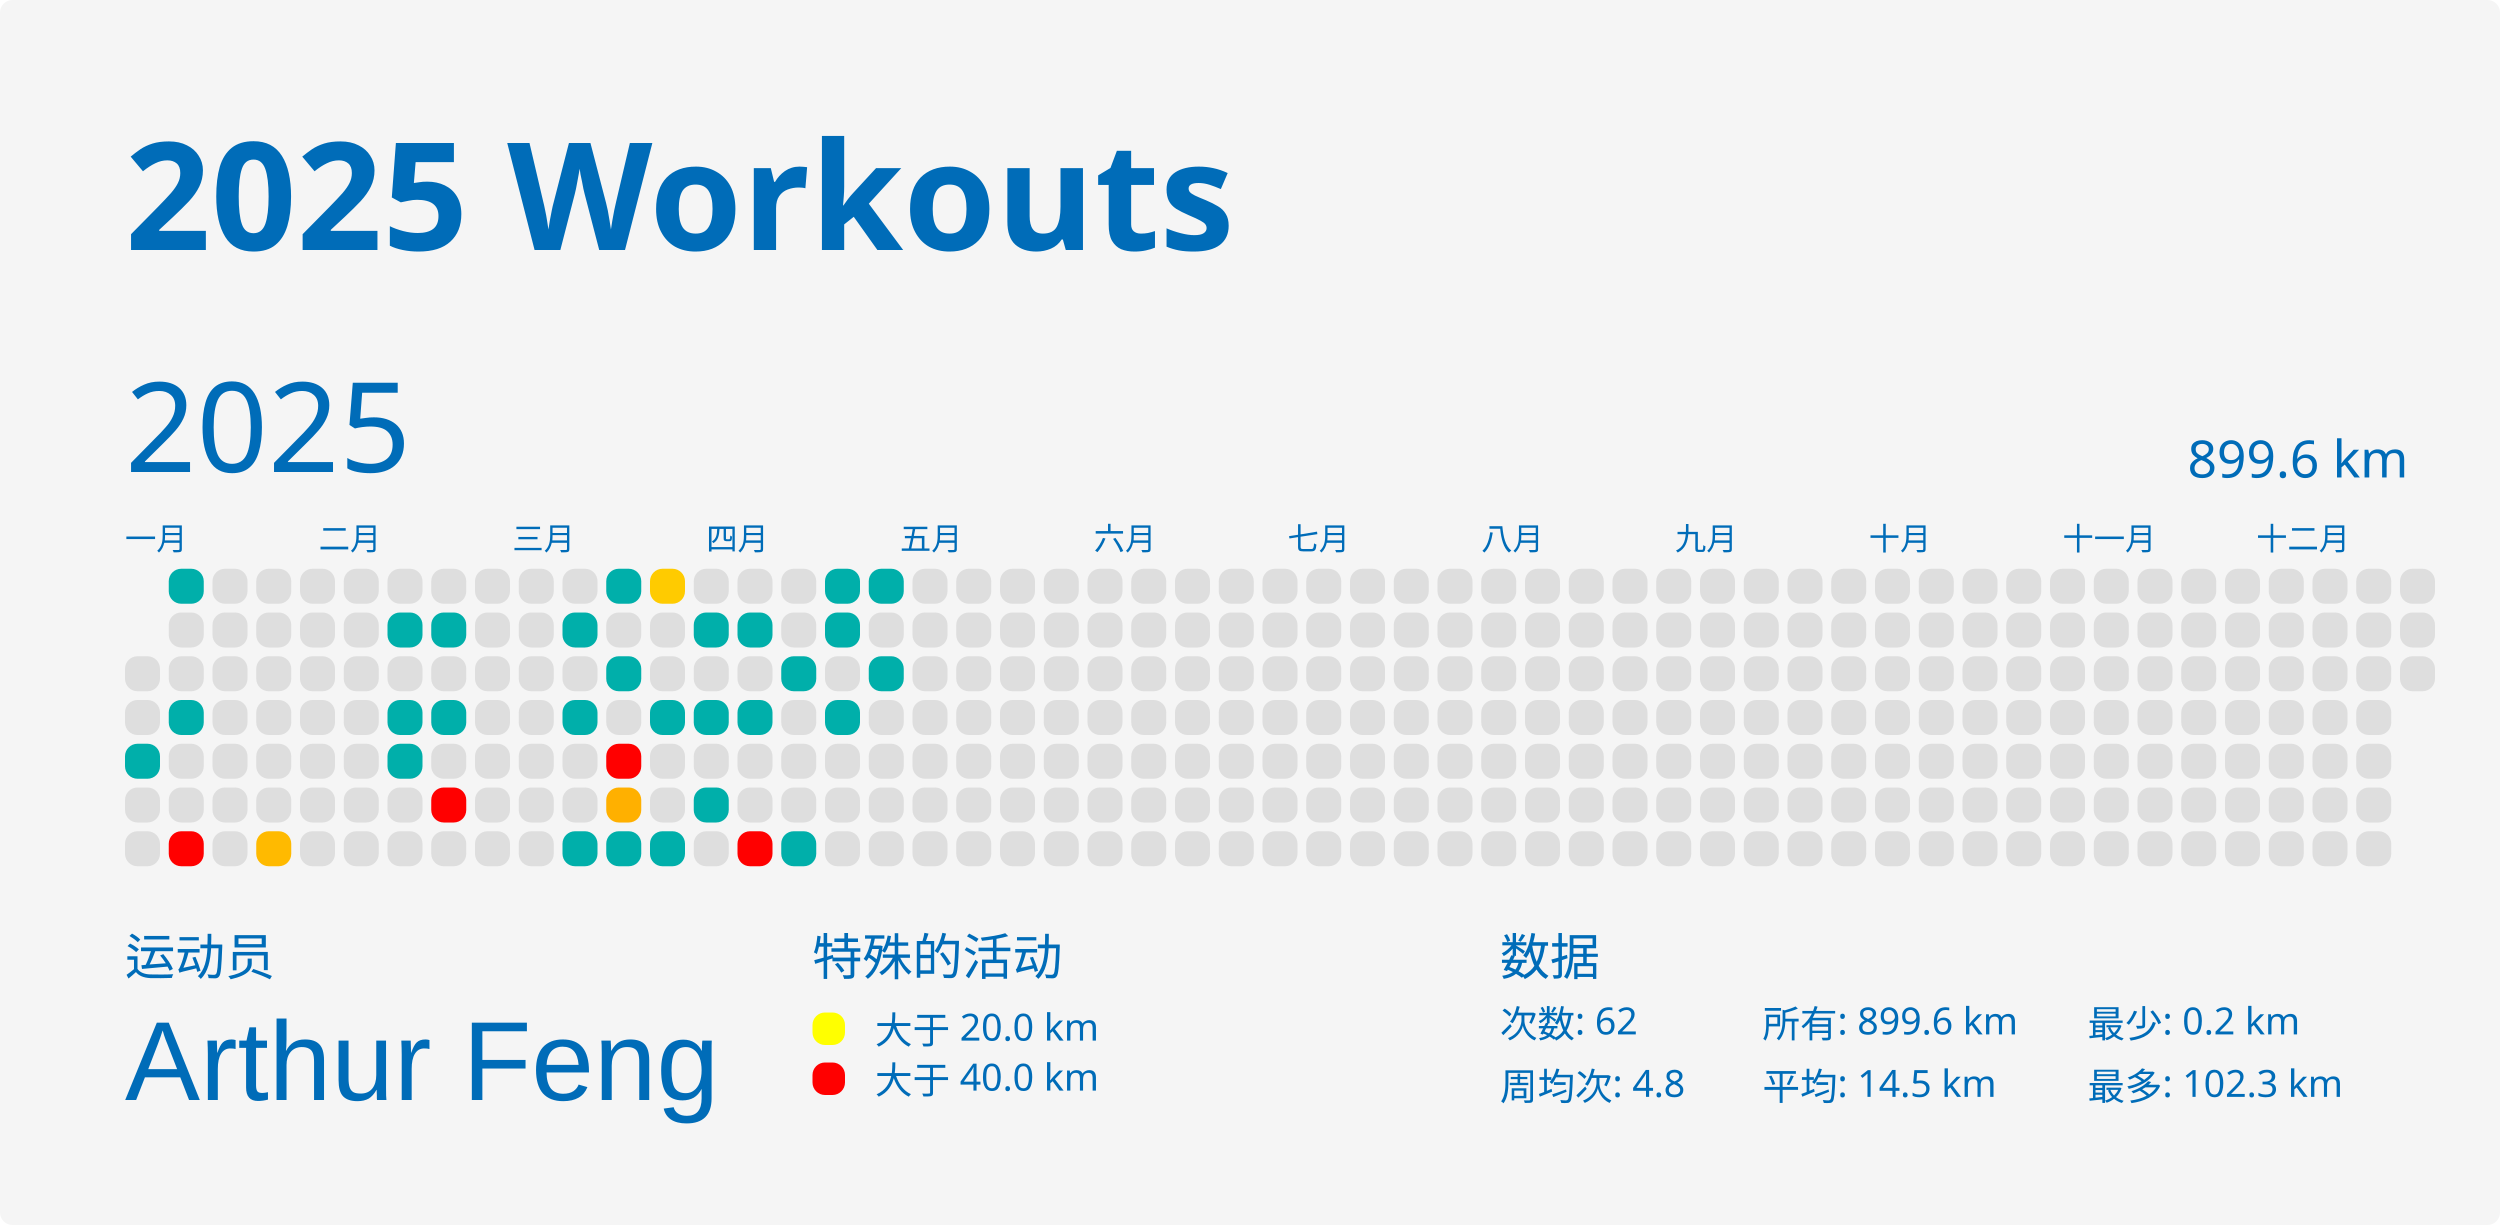
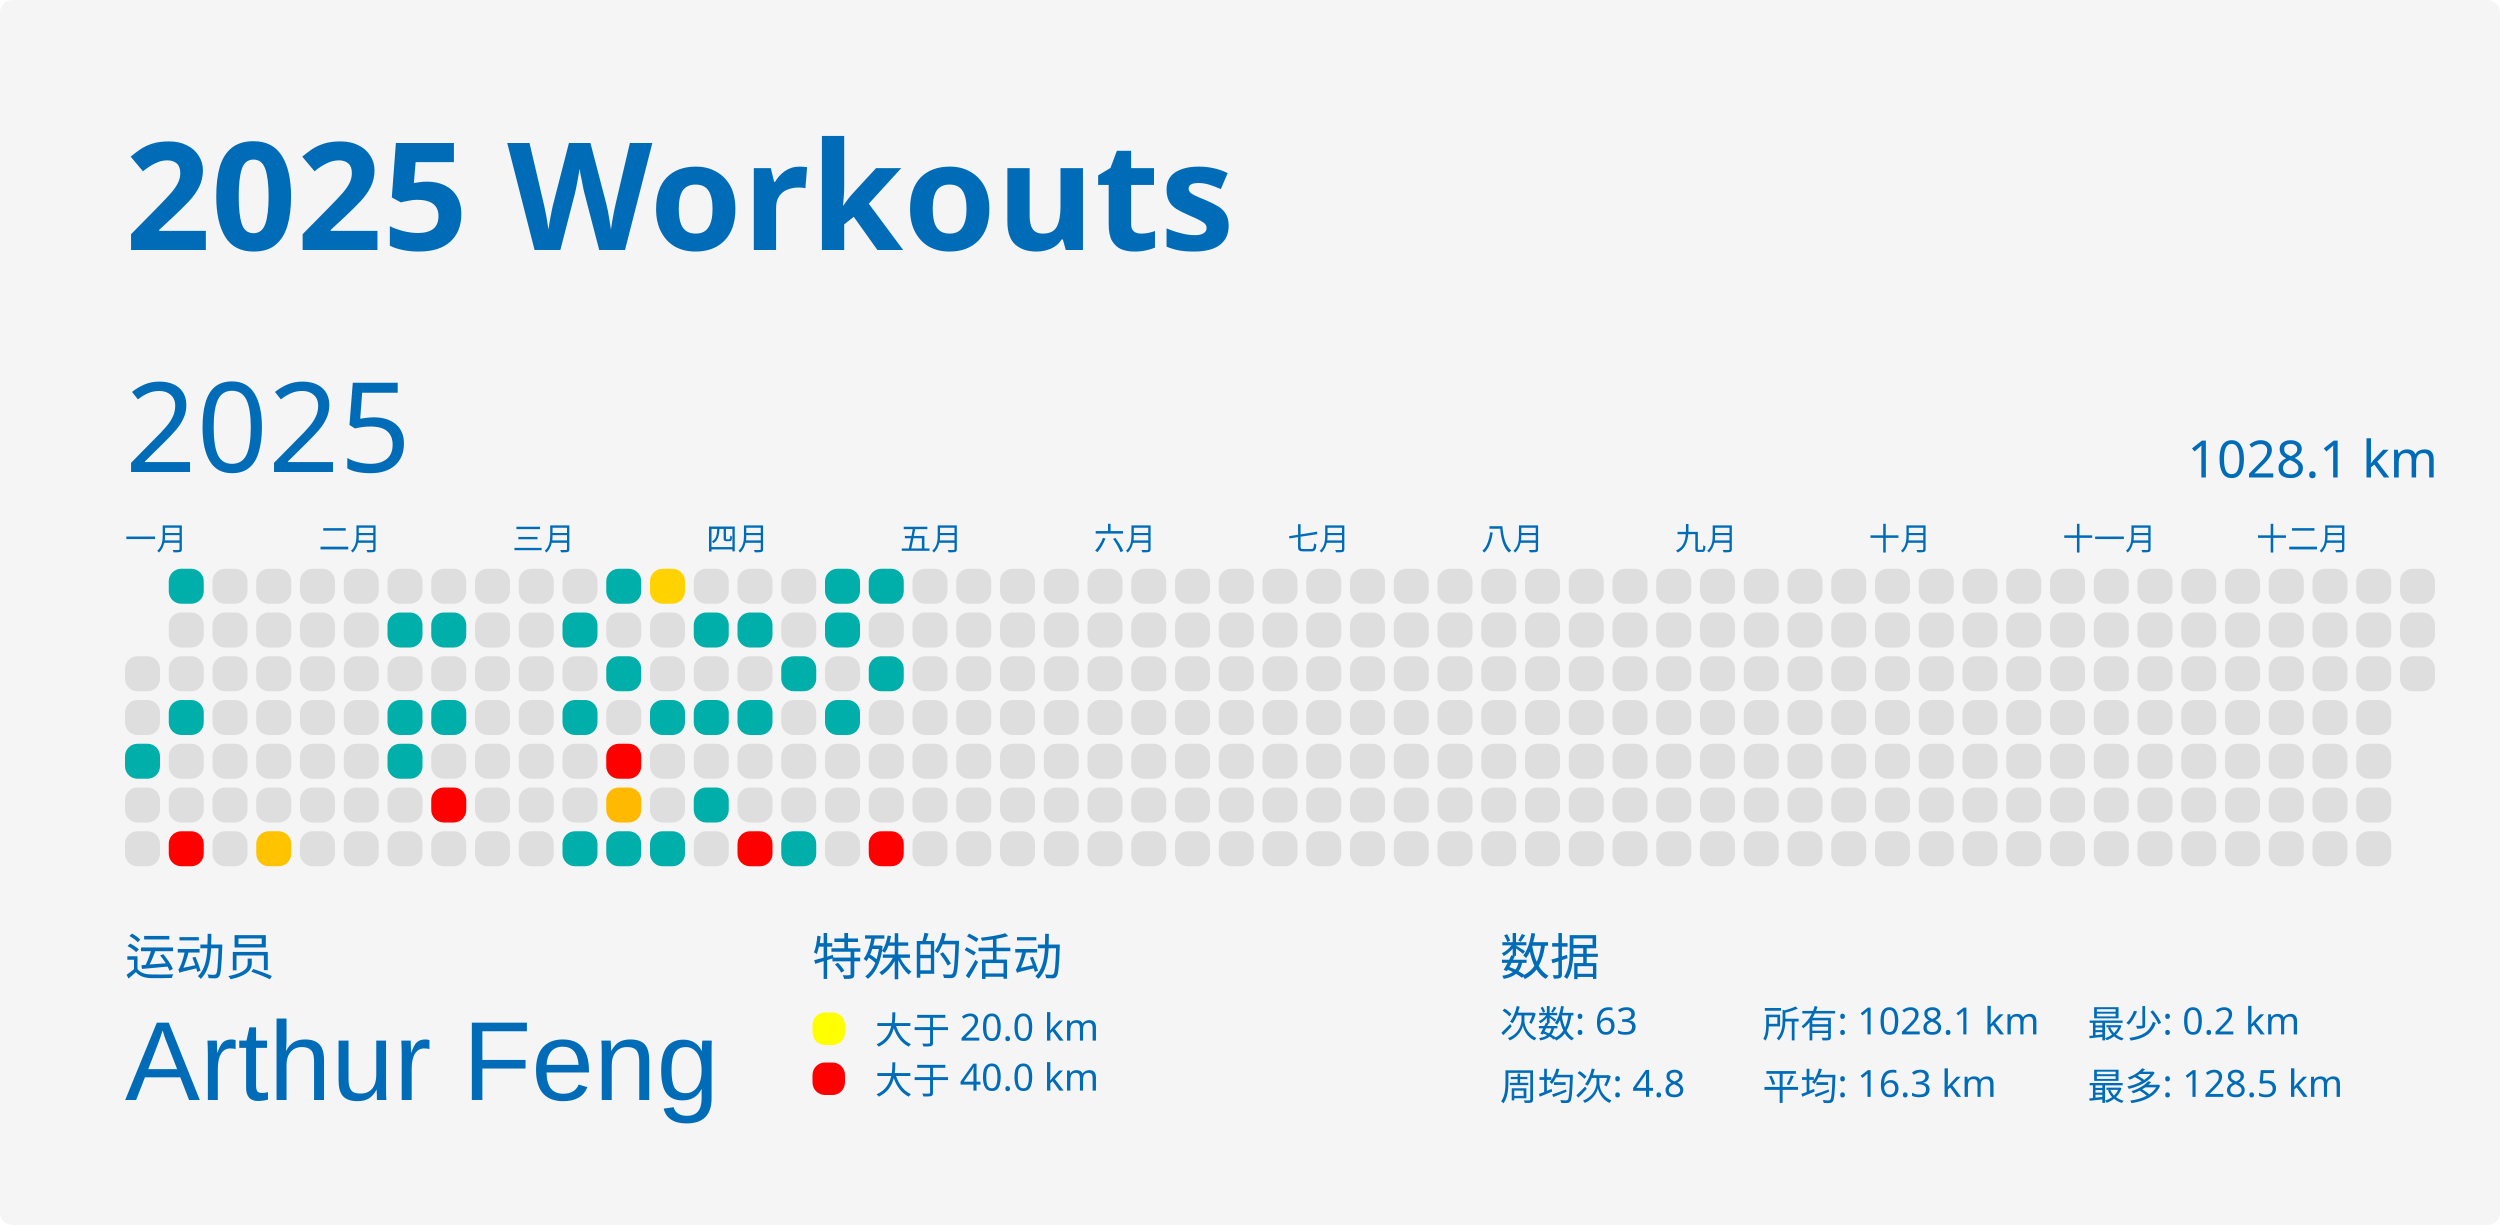
<svg xmlns="http://www.w3.org/2000/svg" baseProfile="full" height="98mm" version="1.1" viewBox="0,0,200,98" width="200mm">
  <defs />
  <rect fill="#f5f5f5" height="98" rx="1" ry="1" width="200" x="0" y="0" />
  <text fill="#006cb8" style="font-size:12px; font-family:MGI-Regular; font-weight:bold;" x="10" y="20">2025 Workouts</text>
  <text fill="#006cb8" style="font-size:4px; font-family:MGI-Regular" x="10" y="78">运动员</text>
  <text fill="#006cb8" style="font-size:9px; font-family:Arial" x="10" y="88">Arthur Feng</text>
  <text fill="#006cb8" style="font-size:4px; font-family:MGI-Regular" x="65" y="78">特殊的活动</text>
  <rect fill="yellow" height="2.6" rx="1" ry="1" width="2.6" x="65" y="81" />
  <text fill="#006cb8" style="font-size:3px; font-family:MGI-Regular" x="70" y="83.5">大于 20.0 km</text>
  <rect fill="red" height="2.6" rx="1" ry="1" width="2.6" x="65" y="85" />
  <text fill="#006cb8" style="font-size:3px; font-family:MGI-Regular" x="70" y="87.5">大于 40.0 km</text>
  <text fill="#006cb8" style="font-size:4px; font-family:MGI-Regular" x="120" y="78">数据</text>
-   <text fill="#006cb8" style="font-size:3px; font-family:MGI-Regular" x="120" y="83">次数: 62</text>
+   <text fill="#006cb8" style="font-size:3px; font-family:MGI-Regular" x="120" y="83">次数: 63</text>
  <text fill="#006cb8" style="font-size:3px; font-family:MGI-Regular" x="120" y="88">周均次: 4.8</text>
-   <text fill="#006cb8" style="font-size:3px; font-family:MGI-Regular" x="141" y="83">所有: 899.6 km</text>
-   <text fill="#006cb8" style="font-size:3px; font-family:MGI-Regular" x="141" y="88">平均: 14.5 km</text>
+   <text fill="#006cb8" style="font-size:3px; font-family:MGI-Regular" x="141" y="83">所有: 1028.1 km</text>
+   <text fill="#006cb8" style="font-size:3px; font-family:MGI-Regular" x="141" y="88">平均: 16.3 km</text>
  <text fill="#006cb8" style="font-size:3px; font-family:MGI-Regular" x="167" y="83">最少: 0.2 km</text>
-   <text fill="#006cb8" style="font-size:3px; font-family:MGI-Regular" x="167" y="88">最多: 102.3 km</text>
+   <text fill="#006cb8" style="font-size:3px; font-family:MGI-Regular" x="167" y="88">最多: 128.5 km</text>
  <text dominant-baseline="hanging" fill="#006cb8" style="font-size:10.0px; font-family:MGI-Regular;" x="10" y="30">2025</text>
-   <text dominant-baseline="hanging" fill="#006cb8" style="font-size:4.125px; font-family:MGI-Regular;" x="175" y="35">899.6 km</text>
+   <text dominant-baseline="hanging" fill="#006cb8" style="font-size:4.125px; font-family:MGI-Regular;" x="175" y="35">1028.1 km</text>
  <text fill="#006cb8" style="font-size:2.5px; font-family:MGI-Regular" x="10.0" y="44">一月</text>
  <text fill="#006cb8" style="font-size:2.5px; font-family:MGI-Regular" x="25.5" y="44">二月</text>
  <text fill="#006cb8" style="font-size:2.5px; font-family:MGI-Regular" x="41.0" y="44">三月</text>
  <text fill="#006cb8" style="font-size:2.5px; font-family:MGI-Regular" x="56.5" y="44">四月</text>
  <text fill="#006cb8" style="font-size:2.5px; font-family:MGI-Regular" x="72.0" y="44">五月</text>
  <text fill="#006cb8" style="font-size:2.5px; font-family:MGI-Regular" x="87.5" y="44">六月</text>
  <text fill="#006cb8" style="font-size:2.5px; font-family:MGI-Regular" x="103.0" y="44">七月</text>
  <text fill="#006cb8" style="font-size:2.5px; font-family:MGI-Regular" x="118.5" y="44">八月</text>
  <text fill="#006cb8" style="font-size:2.5px; font-family:MGI-Regular" x="134.0" y="44">九月</text>
  <text fill="#006cb8" style="font-size:2.5px; font-family:MGI-Regular" x="149.5" y="44">十月</text>
  <text fill="#006cb8" style="font-size:2.5px; font-family:MGI-Regular" x="165.0" y="44">十一月</text>
  <text fill="#006cb8" style="font-size:2.5px; font-family:MGI-Regular" x="180.5" y="44">十二月</text>
  <rect fill="#dedede" height="2.8" rx="1" ry="1" width="2.8" x="10.0" y="52.5" />
  <rect fill="#dedede" height="2.8" rx="1" ry="1" width="2.8" x="10.0" y="56.0" />
  <rect fill="#00afaa" height="2.8" rx="1" ry="1" width="2.8" x="10.0" y="59.5" />
  <rect fill="#dedede" height="2.8" rx="1" ry="1" width="2.8" x="10.0" y="63.0" />
  <rect fill="#dedede" height="2.8" rx="1" ry="1" width="2.8" x="10.0" y="66.5" />
  <rect fill="#00afaa" height="2.8" rx="1" ry="1" width="2.8" x="13.5" y="45.5" />
  <rect fill="#dedede" height="2.8" rx="1" ry="1" width="2.8" x="13.5" y="49.0" />
  <rect fill="#dedede" height="2.8" rx="1" ry="1" width="2.8" x="13.5" y="52.5" />
  <rect fill="#00afaa" height="2.8" rx="1" ry="1" width="2.8" x="13.5" y="56.0" />
  <rect fill="#dedede" height="2.8" rx="1" ry="1" width="2.8" x="13.5" y="59.5" />
  <rect fill="#dedede" height="2.8" rx="1" ry="1" width="2.8" x="13.5" y="63.0" />
  <rect fill="red" height="2.8" rx="1" ry="1" width="2.8" x="13.5" y="66.5" />
  <rect fill="#dedede" height="2.8" rx="1" ry="1" width="2.8" x="17.0" y="45.5" />
  <rect fill="#dedede" height="2.8" rx="1" ry="1" width="2.8" x="17.0" y="49.0" />
  <rect fill="#dedede" height="2.8" rx="1" ry="1" width="2.8" x="17.0" y="52.5" />
  <rect fill="#dedede" height="2.8" rx="1" ry="1" width="2.8" x="17.0" y="56.0" />
  <rect fill="#dedede" height="2.8" rx="1" ry="1" width="2.8" x="17.0" y="59.5" />
  <rect fill="#dedede" height="2.8" rx="1" ry="1" width="2.8" x="17.0" y="63.0" />
  <rect fill="#dedede" height="2.8" rx="1" ry="1" width="2.8" x="17.0" y="66.5" />
  <rect fill="#dedede" height="2.8" rx="1" ry="1" width="2.8" x="20.5" y="45.5" />
  <rect fill="#dedede" height="2.8" rx="1" ry="1" width="2.8" x="20.5" y="49.0" />
  <rect fill="#dedede" height="2.8" rx="1" ry="1" width="2.8" x="20.5" y="52.5" />
  <rect fill="#dedede" height="2.8" rx="1" ry="1" width="2.8" x="20.5" y="56.0" />
  <rect fill="#dedede" height="2.8" rx="1" ry="1" width="2.8" x="20.5" y="59.5" />
  <rect fill="#dedede" height="2.8" rx="1" ry="1" width="2.8" x="20.5" y="63.0" />
-   <rect fill="#ffba00" height="2.8" rx="1" ry="1" width="2.8" x="20.5" y="66.5" />
+   <rect fill="#ffc300" height="2.8" rx="1" ry="1" width="2.8" x="20.5" y="66.5" />
  <rect fill="#dedede" height="2.8" rx="1" ry="1" width="2.8" x="24.0" y="45.5" />
  <rect fill="#dedede" height="2.8" rx="1" ry="1" width="2.8" x="24.0" y="49.0" />
  <rect fill="#dedede" height="2.8" rx="1" ry="1" width="2.8" x="24.0" y="52.5" />
  <rect fill="#dedede" height="2.8" rx="1" ry="1" width="2.8" x="24.0" y="56.0" />
  <rect fill="#dedede" height="2.8" rx="1" ry="1" width="2.8" x="24.0" y="59.5" />
  <rect fill="#dedede" height="2.8" rx="1" ry="1" width="2.8" x="24.0" y="63.0" />
  <rect fill="#dedede" height="2.8" rx="1" ry="1" width="2.8" x="24.0" y="66.5" />
  <rect fill="#dedede" height="2.8" rx="1" ry="1" width="2.8" x="27.5" y="45.5" />
  <rect fill="#dedede" height="2.8" rx="1" ry="1" width="2.8" x="27.5" y="49.0" />
  <rect fill="#dedede" height="2.8" rx="1" ry="1" width="2.8" x="27.5" y="52.5" />
  <rect fill="#dedede" height="2.8" rx="1" ry="1" width="2.8" x="27.5" y="56.0" />
  <rect fill="#dedede" height="2.8" rx="1" ry="1" width="2.8" x="27.5" y="59.5" />
  <rect fill="#dedede" height="2.8" rx="1" ry="1" width="2.8" x="27.5" y="63.0" />
  <rect fill="#dedede" height="2.8" rx="1" ry="1" width="2.8" x="27.5" y="66.5" />
  <rect fill="#dedede" height="2.8" rx="1" ry="1" width="2.8" x="31.0" y="45.5" />
  <rect fill="#00afaa" height="2.8" rx="1" ry="1" width="2.8" x="31.0" y="49.0" />
  <rect fill="#dedede" height="2.8" rx="1" ry="1" width="2.8" x="31.0" y="52.5" />
  <rect fill="#00afaa" height="2.8" rx="1" ry="1" width="2.8" x="31.0" y="56.0" />
  <rect fill="#00afaa" height="2.8" rx="1" ry="1" width="2.8" x="31.0" y="59.5" />
  <rect fill="#dedede" height="2.8" rx="1" ry="1" width="2.8" x="31.0" y="63.0" />
  <rect fill="#dedede" height="2.8" rx="1" ry="1" width="2.8" x="31.0" y="66.5" />
  <rect fill="#dedede" height="2.8" rx="1" ry="1" width="2.8" x="34.5" y="45.5" />
  <rect fill="#00afaa" height="2.8" rx="1" ry="1" width="2.8" x="34.5" y="49.0" />
  <rect fill="#dedede" height="2.8" rx="1" ry="1" width="2.8" x="34.5" y="52.5" />
  <rect fill="#00afaa" height="2.8" rx="1" ry="1" width="2.8" x="34.5" y="56.0" />
  <rect fill="#dedede" height="2.8" rx="1" ry="1" width="2.8" x="34.5" y="59.5" />
  <rect fill="red" height="2.8" rx="1" ry="1" width="2.8" x="34.5" y="63.0" />
  <rect fill="#dedede" height="2.8" rx="1" ry="1" width="2.8" x="34.5" y="66.5" />
  <rect fill="#dedede" height="2.8" rx="1" ry="1" width="2.8" x="38.0" y="45.5" />
  <rect fill="#dedede" height="2.8" rx="1" ry="1" width="2.8" x="38.0" y="49.0" />
  <rect fill="#dedede" height="2.8" rx="1" ry="1" width="2.8" x="38.0" y="52.5" />
  <rect fill="#dedede" height="2.8" rx="1" ry="1" width="2.8" x="38.0" y="56.0" />
  <rect fill="#dedede" height="2.8" rx="1" ry="1" width="2.8" x="38.0" y="59.5" />
  <rect fill="#dedede" height="2.8" rx="1" ry="1" width="2.8" x="38.0" y="63.0" />
  <rect fill="#dedede" height="2.8" rx="1" ry="1" width="2.8" x="38.0" y="66.5" />
  <rect fill="#dedede" height="2.8" rx="1" ry="1" width="2.8" x="41.5" y="45.5" />
  <rect fill="#dedede" height="2.8" rx="1" ry="1" width="2.8" x="41.5" y="49.0" />
  <rect fill="#dedede" height="2.8" rx="1" ry="1" width="2.8" x="41.5" y="52.5" />
  <rect fill="#dedede" height="2.8" rx="1" ry="1" width="2.8" x="41.5" y="56.0" />
  <rect fill="#dedede" height="2.8" rx="1" ry="1" width="2.8" x="41.5" y="59.5" />
  <rect fill="#dedede" height="2.8" rx="1" ry="1" width="2.8" x="41.5" y="63.0" />
  <rect fill="#dedede" height="2.8" rx="1" ry="1" width="2.8" x="41.5" y="66.5" />
  <rect fill="#dedede" height="2.8" rx="1" ry="1" width="2.8" x="45.0" y="45.5" />
  <rect fill="#00afaa" height="2.8" rx="1" ry="1" width="2.8" x="45.0" y="49.0" />
  <rect fill="#dedede" height="2.8" rx="1" ry="1" width="2.8" x="45.0" y="52.5" />
  <rect fill="#00afaa" height="2.8" rx="1" ry="1" width="2.8" x="45.0" y="56.0" />
  <rect fill="#dedede" height="2.8" rx="1" ry="1" width="2.8" x="45.0" y="59.5" />
  <rect fill="#dedede" height="2.8" rx="1" ry="1" width="2.8" x="45.0" y="63.0" />
  <rect fill="#00afaa" height="2.8" rx="1" ry="1" width="2.8" x="45.0" y="66.5" />
  <rect fill="#00afaa" height="2.8" rx="1" ry="1" width="2.8" x="48.5" y="45.5" />
  <rect fill="#dedede" height="2.8" rx="1" ry="1" width="2.8" x="48.5" y="49.0" />
  <rect fill="#00afaa" height="2.8" rx="1" ry="1" width="2.8" x="48.5" y="52.5" />
  <rect fill="#dedede" height="2.8" rx="1" ry="1" width="2.8" x="48.5" y="56.0" />
  <rect fill="red" height="2.8" rx="1" ry="1" width="2.8" x="48.5" y="59.5" />
-   <rect fill="#ffb000" height="2.8" rx="1" ry="1" width="2.8" x="48.5" y="63.0" />
+   <rect fill="#ffba00" height="2.8" rx="1" ry="1" width="2.8" x="48.5" y="63.0" />
  <rect fill="#00afaa" height="2.8" rx="1" ry="1" width="2.8" x="48.5" y="66.5" />
-   <rect fill="#ffcb00" height="2.8" rx="1" ry="1" width="2.8" x="52.0" y="45.5" />
+   <rect fill="#ffd200" height="2.8" rx="1" ry="1" width="2.8" x="52.0" y="45.5" />
  <rect fill="#dedede" height="2.8" rx="1" ry="1" width="2.8" x="52.0" y="49.0" />
  <rect fill="#dedede" height="2.8" rx="1" ry="1" width="2.8" x="52.0" y="52.5" />
  <rect fill="#00afaa" height="2.8" rx="1" ry="1" width="2.8" x="52.0" y="56.0" />
  <rect fill="#dedede" height="2.8" rx="1" ry="1" width="2.8" x="52.0" y="59.5" />
  <rect fill="#dedede" height="2.8" rx="1" ry="1" width="2.8" x="52.0" y="63.0" />
  <rect fill="#00afaa" height="2.8" rx="1" ry="1" width="2.8" x="52.0" y="66.5" />
  <rect fill="#dedede" height="2.8" rx="1" ry="1" width="2.8" x="55.5" y="45.5" />
  <rect fill="#00afaa" height="2.8" rx="1" ry="1" width="2.8" x="55.5" y="49.0" />
  <rect fill="#dedede" height="2.8" rx="1" ry="1" width="2.8" x="55.5" y="52.5" />
  <rect fill="#00afaa" height="2.8" rx="1" ry="1" width="2.8" x="55.5" y="56.0" />
  <rect fill="#dedede" height="2.8" rx="1" ry="1" width="2.8" x="55.5" y="59.5" />
  <rect fill="#00afaa" height="2.8" rx="1" ry="1" width="2.8" x="55.5" y="63.0" />
  <rect fill="#dedede" height="2.8" rx="1" ry="1" width="2.8" x="55.5" y="66.5" />
  <rect fill="#dedede" height="2.8" rx="1" ry="1" width="2.8" x="59.0" y="45.5" />
  <rect fill="#00afaa" height="2.8" rx="1" ry="1" width="2.8" x="59.0" y="49.0" />
  <rect fill="#dedede" height="2.8" rx="1" ry="1" width="2.8" x="59.0" y="52.5" />
  <rect fill="#00afaa" height="2.8" rx="1" ry="1" width="2.8" x="59.0" y="56.0" />
  <rect fill="#dedede" height="2.8" rx="1" ry="1" width="2.8" x="59.0" y="59.5" />
  <rect fill="#dedede" height="2.8" rx="1" ry="1" width="2.8" x="59.0" y="63.0" />
  <rect fill="red" height="2.8" rx="1" ry="1" width="2.8" x="59.0" y="66.5" />
  <rect fill="#dedede" height="2.8" rx="1" ry="1" width="2.8" x="62.5" y="45.5" />
  <rect fill="#dedede" height="2.8" rx="1" ry="1" width="2.8" x="62.5" y="49.0" />
  <rect fill="#00afaa" height="2.8" rx="1" ry="1" width="2.8" x="62.5" y="52.5" />
  <rect fill="#dedede" height="2.8" rx="1" ry="1" width="2.8" x="62.5" y="56.0" />
  <rect fill="#dedede" height="2.8" rx="1" ry="1" width="2.8" x="62.5" y="59.5" />
  <rect fill="#dedede" height="2.8" rx="1" ry="1" width="2.8" x="62.5" y="63.0" />
  <rect fill="#00afaa" height="2.8" rx="1" ry="1" width="2.8" x="62.5" y="66.5" />
  <rect fill="#00afaa" height="2.8" rx="1" ry="1" width="2.8" x="66.0" y="45.5" />
  <rect fill="#00afaa" height="2.8" rx="1" ry="1" width="2.8" x="66.0" y="49.0" />
  <rect fill="#dedede" height="2.8" rx="1" ry="1" width="2.8" x="66.0" y="52.5" />
  <rect fill="#00afaa" height="2.8" rx="1" ry="1" width="2.8" x="66.0" y="56.0" />
  <rect fill="#dedede" height="2.8" rx="1" ry="1" width="2.8" x="66.0" y="59.5" />
  <rect fill="#dedede" height="2.8" rx="1" ry="1" width="2.8" x="66.0" y="63.0" />
  <rect fill="#dedede" height="2.8" rx="1" ry="1" width="2.8" x="66.0" y="66.5" />
  <rect fill="#00afaa" height="2.8" rx="1" ry="1" width="2.8" x="69.5" y="45.5" />
  <rect fill="#dedede" height="2.8" rx="1" ry="1" width="2.8" x="69.5" y="49.0" />
  <rect fill="#00afaa" height="2.8" rx="1" ry="1" width="2.8" x="69.5" y="52.5" />
  <rect fill="#dedede" height="2.8" rx="1" ry="1" width="2.8" x="69.5" y="56.0" />
  <rect fill="#dedede" height="2.8" rx="1" ry="1" width="2.8" x="69.5" y="59.5" />
  <rect fill="#dedede" height="2.8" rx="1" ry="1" width="2.8" x="69.5" y="63.0" />
-   <rect fill="#dedede" height="2.8" rx="1" ry="1" width="2.8" x="69.5" y="66.5" />
+   <rect fill="red" height="2.8" rx="1" ry="1" width="2.8" x="69.5" y="66.5" />
  <rect fill="#dedede" height="2.8" rx="1" ry="1" width="2.8" x="73.0" y="45.5" />
  <rect fill="#dedede" height="2.8" rx="1" ry="1" width="2.8" x="73.0" y="49.0" />
  <rect fill="#dedede" height="2.8" rx="1" ry="1" width="2.8" x="73.0" y="52.5" />
  <rect fill="#dedede" height="2.8" rx="1" ry="1" width="2.8" x="73.0" y="56.0" />
  <rect fill="#dedede" height="2.8" rx="1" ry="1" width="2.8" x="73.0" y="59.5" />
  <rect fill="#dedede" height="2.8" rx="1" ry="1" width="2.8" x="73.0" y="63.0" />
  <rect fill="#dedede" height="2.8" rx="1" ry="1" width="2.8" x="73.0" y="66.5" />
  <rect fill="#dedede" height="2.8" rx="1" ry="1" width="2.8" x="76.5" y="45.5" />
  <rect fill="#dedede" height="2.8" rx="1" ry="1" width="2.8" x="76.5" y="49.0" />
  <rect fill="#dedede" height="2.8" rx="1" ry="1" width="2.8" x="76.5" y="52.5" />
  <rect fill="#dedede" height="2.8" rx="1" ry="1" width="2.8" x="76.5" y="56.0" />
  <rect fill="#dedede" height="2.8" rx="1" ry="1" width="2.8" x="76.5" y="59.5" />
  <rect fill="#dedede" height="2.8" rx="1" ry="1" width="2.8" x="76.5" y="63.0" />
  <rect fill="#dedede" height="2.8" rx="1" ry="1" width="2.8" x="76.5" y="66.5" />
  <rect fill="#dedede" height="2.8" rx="1" ry="1" width="2.8" x="80.0" y="45.5" />
  <rect fill="#dedede" height="2.8" rx="1" ry="1" width="2.8" x="80.0" y="49.0" />
  <rect fill="#dedede" height="2.8" rx="1" ry="1" width="2.8" x="80.0" y="52.5" />
  <rect fill="#dedede" height="2.8" rx="1" ry="1" width="2.8" x="80.0" y="56.0" />
  <rect fill="#dedede" height="2.8" rx="1" ry="1" width="2.8" x="80.0" y="59.5" />
  <rect fill="#dedede" height="2.8" rx="1" ry="1" width="2.8" x="80.0" y="63.0" />
  <rect fill="#dedede" height="2.8" rx="1" ry="1" width="2.8" x="80.0" y="66.5" />
  <rect fill="#dedede" height="2.8" rx="1" ry="1" width="2.8" x="83.5" y="45.5" />
  <rect fill="#dedede" height="2.8" rx="1" ry="1" width="2.8" x="83.5" y="49.0" />
  <rect fill="#dedede" height="2.8" rx="1" ry="1" width="2.8" x="83.5" y="52.5" />
  <rect fill="#dedede" height="2.8" rx="1" ry="1" width="2.8" x="83.5" y="56.0" />
  <rect fill="#dedede" height="2.8" rx="1" ry="1" width="2.8" x="83.5" y="59.5" />
  <rect fill="#dedede" height="2.8" rx="1" ry="1" width="2.8" x="83.5" y="63.0" />
  <rect fill="#dedede" height="2.8" rx="1" ry="1" width="2.8" x="83.5" y="66.5" />
  <rect fill="#dedede" height="2.8" rx="1" ry="1" width="2.8" x="87.0" y="45.5" />
  <rect fill="#dedede" height="2.8" rx="1" ry="1" width="2.8" x="87.0" y="49.0" />
  <rect fill="#dedede" height="2.8" rx="1" ry="1" width="2.8" x="87.0" y="52.5" />
  <rect fill="#dedede" height="2.8" rx="1" ry="1" width="2.8" x="87.0" y="56.0" />
  <rect fill="#dedede" height="2.8" rx="1" ry="1" width="2.8" x="87.0" y="59.5" />
  <rect fill="#dedede" height="2.8" rx="1" ry="1" width="2.8" x="87.0" y="63.0" />
  <rect fill="#dedede" height="2.8" rx="1" ry="1" width="2.8" x="87.0" y="66.5" />
  <rect fill="#dedede" height="2.8" rx="1" ry="1" width="2.8" x="90.5" y="45.5" />
  <rect fill="#dedede" height="2.8" rx="1" ry="1" width="2.8" x="90.5" y="49.0" />
  <rect fill="#dedede" height="2.8" rx="1" ry="1" width="2.8" x="90.5" y="52.5" />
  <rect fill="#dedede" height="2.8" rx="1" ry="1" width="2.8" x="90.5" y="56.0" />
  <rect fill="#dedede" height="2.8" rx="1" ry="1" width="2.8" x="90.5" y="59.5" />
  <rect fill="#dedede" height="2.8" rx="1" ry="1" width="2.8" x="90.5" y="63.0" />
  <rect fill="#dedede" height="2.8" rx="1" ry="1" width="2.8" x="90.5" y="66.5" />
  <rect fill="#dedede" height="2.8" rx="1" ry="1" width="2.8" x="94.0" y="45.5" />
  <rect fill="#dedede" height="2.8" rx="1" ry="1" width="2.8" x="94.0" y="49.0" />
  <rect fill="#dedede" height="2.8" rx="1" ry="1" width="2.8" x="94.0" y="52.5" />
  <rect fill="#dedede" height="2.8" rx="1" ry="1" width="2.8" x="94.0" y="56.0" />
  <rect fill="#dedede" height="2.8" rx="1" ry="1" width="2.8" x="94.0" y="59.5" />
  <rect fill="#dedede" height="2.8" rx="1" ry="1" width="2.8" x="94.0" y="63.0" />
  <rect fill="#dedede" height="2.8" rx="1" ry="1" width="2.8" x="94.0" y="66.5" />
  <rect fill="#dedede" height="2.8" rx="1" ry="1" width="2.8" x="97.5" y="45.5" />
  <rect fill="#dedede" height="2.8" rx="1" ry="1" width="2.8" x="97.5" y="49.0" />
  <rect fill="#dedede" height="2.8" rx="1" ry="1" width="2.8" x="97.5" y="52.5" />
  <rect fill="#dedede" height="2.8" rx="1" ry="1" width="2.8" x="97.5" y="56.0" />
  <rect fill="#dedede" height="2.8" rx="1" ry="1" width="2.8" x="97.5" y="59.5" />
  <rect fill="#dedede" height="2.8" rx="1" ry="1" width="2.8" x="97.5" y="63.0" />
  <rect fill="#dedede" height="2.8" rx="1" ry="1" width="2.8" x="97.5" y="66.5" />
  <rect fill="#dedede" height="2.8" rx="1" ry="1" width="2.8" x="101.0" y="45.5" />
  <rect fill="#dedede" height="2.8" rx="1" ry="1" width="2.8" x="101.0" y="49.0" />
  <rect fill="#dedede" height="2.8" rx="1" ry="1" width="2.8" x="101.0" y="52.5" />
  <rect fill="#dedede" height="2.8" rx="1" ry="1" width="2.8" x="101.0" y="56.0" />
  <rect fill="#dedede" height="2.8" rx="1" ry="1" width="2.8" x="101.0" y="59.5" />
  <rect fill="#dedede" height="2.8" rx="1" ry="1" width="2.8" x="101.0" y="63.0" />
  <rect fill="#dedede" height="2.8" rx="1" ry="1" width="2.8" x="101.0" y="66.5" />
  <rect fill="#dedede" height="2.8" rx="1" ry="1" width="2.8" x="104.5" y="45.5" />
  <rect fill="#dedede" height="2.8" rx="1" ry="1" width="2.8" x="104.5" y="49.0" />
  <rect fill="#dedede" height="2.8" rx="1" ry="1" width="2.8" x="104.5" y="52.5" />
  <rect fill="#dedede" height="2.8" rx="1" ry="1" width="2.8" x="104.5" y="56.0" />
  <rect fill="#dedede" height="2.8" rx="1" ry="1" width="2.8" x="104.5" y="59.5" />
  <rect fill="#dedede" height="2.8" rx="1" ry="1" width="2.8" x="104.5" y="63.0" />
  <rect fill="#dedede" height="2.8" rx="1" ry="1" width="2.8" x="104.5" y="66.5" />
  <rect fill="#dedede" height="2.8" rx="1" ry="1" width="2.8" x="108.0" y="45.5" />
  <rect fill="#dedede" height="2.8" rx="1" ry="1" width="2.8" x="108.0" y="49.0" />
  <rect fill="#dedede" height="2.8" rx="1" ry="1" width="2.8" x="108.0" y="52.5" />
  <rect fill="#dedede" height="2.8" rx="1" ry="1" width="2.8" x="108.0" y="56.0" />
  <rect fill="#dedede" height="2.8" rx="1" ry="1" width="2.8" x="108.0" y="59.5" />
  <rect fill="#dedede" height="2.8" rx="1" ry="1" width="2.8" x="108.0" y="63.0" />
  <rect fill="#dedede" height="2.8" rx="1" ry="1" width="2.8" x="108.0" y="66.5" />
  <rect fill="#dedede" height="2.8" rx="1" ry="1" width="2.8" x="111.5" y="45.5" />
  <rect fill="#dedede" height="2.8" rx="1" ry="1" width="2.8" x="111.5" y="49.0" />
  <rect fill="#dedede" height="2.8" rx="1" ry="1" width="2.8" x="111.5" y="52.5" />
  <rect fill="#dedede" height="2.8" rx="1" ry="1" width="2.8" x="111.5" y="56.0" />
  <rect fill="#dedede" height="2.8" rx="1" ry="1" width="2.8" x="111.5" y="59.5" />
  <rect fill="#dedede" height="2.8" rx="1" ry="1" width="2.8" x="111.5" y="63.0" />
  <rect fill="#dedede" height="2.8" rx="1" ry="1" width="2.8" x="111.5" y="66.5" />
  <rect fill="#dedede" height="2.8" rx="1" ry="1" width="2.8" x="115.0" y="45.5" />
  <rect fill="#dedede" height="2.8" rx="1" ry="1" width="2.8" x="115.0" y="49.0" />
  <rect fill="#dedede" height="2.8" rx="1" ry="1" width="2.8" x="115.0" y="52.5" />
  <rect fill="#dedede" height="2.8" rx="1" ry="1" width="2.8" x="115.0" y="56.0" />
  <rect fill="#dedede" height="2.8" rx="1" ry="1" width="2.8" x="115.0" y="59.5" />
  <rect fill="#dedede" height="2.8" rx="1" ry="1" width="2.8" x="115.0" y="63.0" />
  <rect fill="#dedede" height="2.8" rx="1" ry="1" width="2.8" x="115.0" y="66.5" />
  <rect fill="#dedede" height="2.8" rx="1" ry="1" width="2.8" x="118.5" y="45.5" />
  <rect fill="#dedede" height="2.8" rx="1" ry="1" width="2.8" x="118.5" y="49.0" />
  <rect fill="#dedede" height="2.8" rx="1" ry="1" width="2.8" x="118.5" y="52.5" />
  <rect fill="#dedede" height="2.8" rx="1" ry="1" width="2.8" x="118.5" y="56.0" />
  <rect fill="#dedede" height="2.8" rx="1" ry="1" width="2.8" x="118.5" y="59.5" />
  <rect fill="#dedede" height="2.8" rx="1" ry="1" width="2.8" x="118.5" y="63.0" />
  <rect fill="#dedede" height="2.8" rx="1" ry="1" width="2.8" x="118.5" y="66.5" />
  <rect fill="#dedede" height="2.8" rx="1" ry="1" width="2.8" x="122.0" y="45.5" />
  <rect fill="#dedede" height="2.8" rx="1" ry="1" width="2.8" x="122.0" y="49.0" />
  <rect fill="#dedede" height="2.8" rx="1" ry="1" width="2.8" x="122.0" y="52.5" />
  <rect fill="#dedede" height="2.8" rx="1" ry="1" width="2.8" x="122.0" y="56.0" />
  <rect fill="#dedede" height="2.8" rx="1" ry="1" width="2.8" x="122.0" y="59.5" />
  <rect fill="#dedede" height="2.8" rx="1" ry="1" width="2.8" x="122.0" y="63.0" />
  <rect fill="#dedede" height="2.8" rx="1" ry="1" width="2.8" x="122.0" y="66.5" />
  <rect fill="#dedede" height="2.8" rx="1" ry="1" width="2.8" x="125.5" y="45.5" />
  <rect fill="#dedede" height="2.8" rx="1" ry="1" width="2.8" x="125.5" y="49.0" />
  <rect fill="#dedede" height="2.8" rx="1" ry="1" width="2.8" x="125.5" y="52.5" />
  <rect fill="#dedede" height="2.8" rx="1" ry="1" width="2.8" x="125.5" y="56.0" />
  <rect fill="#dedede" height="2.8" rx="1" ry="1" width="2.8" x="125.5" y="59.5" />
  <rect fill="#dedede" height="2.8" rx="1" ry="1" width="2.8" x="125.5" y="63.0" />
  <rect fill="#dedede" height="2.8" rx="1" ry="1" width="2.8" x="125.5" y="66.5" />
  <rect fill="#dedede" height="2.8" rx="1" ry="1" width="2.8" x="129.0" y="45.5" />
  <rect fill="#dedede" height="2.8" rx="1" ry="1" width="2.8" x="129.0" y="49.0" />
  <rect fill="#dedede" height="2.8" rx="1" ry="1" width="2.8" x="129.0" y="52.5" />
  <rect fill="#dedede" height="2.8" rx="1" ry="1" width="2.8" x="129.0" y="56.0" />
  <rect fill="#dedede" height="2.8" rx="1" ry="1" width="2.8" x="129.0" y="59.5" />
  <rect fill="#dedede" height="2.8" rx="1" ry="1" width="2.8" x="129.0" y="63.0" />
  <rect fill="#dedede" height="2.8" rx="1" ry="1" width="2.8" x="129.0" y="66.5" />
  <rect fill="#dedede" height="2.8" rx="1" ry="1" width="2.8" x="132.5" y="45.5" />
  <rect fill="#dedede" height="2.8" rx="1" ry="1" width="2.8" x="132.5" y="49.0" />
  <rect fill="#dedede" height="2.8" rx="1" ry="1" width="2.8" x="132.5" y="52.5" />
  <rect fill="#dedede" height="2.8" rx="1" ry="1" width="2.8" x="132.5" y="56.0" />
  <rect fill="#dedede" height="2.8" rx="1" ry="1" width="2.8" x="132.5" y="59.5" />
  <rect fill="#dedede" height="2.8" rx="1" ry="1" width="2.8" x="132.5" y="63.0" />
  <rect fill="#dedede" height="2.8" rx="1" ry="1" width="2.8" x="132.5" y="66.5" />
  <rect fill="#dedede" height="2.8" rx="1" ry="1" width="2.8" x="136.0" y="45.5" />
  <rect fill="#dedede" height="2.8" rx="1" ry="1" width="2.8" x="136.0" y="49.0" />
  <rect fill="#dedede" height="2.8" rx="1" ry="1" width="2.8" x="136.0" y="52.5" />
  <rect fill="#dedede" height="2.8" rx="1" ry="1" width="2.8" x="136.0" y="56.0" />
  <rect fill="#dedede" height="2.8" rx="1" ry="1" width="2.8" x="136.0" y="59.5" />
  <rect fill="#dedede" height="2.8" rx="1" ry="1" width="2.8" x="136.0" y="63.0" />
  <rect fill="#dedede" height="2.8" rx="1" ry="1" width="2.8" x="136.0" y="66.5" />
  <rect fill="#dedede" height="2.8" rx="1" ry="1" width="2.8" x="139.5" y="45.5" />
  <rect fill="#dedede" height="2.8" rx="1" ry="1" width="2.8" x="139.5" y="49.0" />
  <rect fill="#dedede" height="2.8" rx="1" ry="1" width="2.8" x="139.5" y="52.5" />
  <rect fill="#dedede" height="2.8" rx="1" ry="1" width="2.8" x="139.5" y="56.0" />
  <rect fill="#dedede" height="2.8" rx="1" ry="1" width="2.8" x="139.5" y="59.5" />
  <rect fill="#dedede" height="2.8" rx="1" ry="1" width="2.8" x="139.5" y="63.0" />
  <rect fill="#dedede" height="2.8" rx="1" ry="1" width="2.8" x="139.5" y="66.5" />
  <rect fill="#dedede" height="2.8" rx="1" ry="1" width="2.8" x="143.0" y="45.5" />
  <rect fill="#dedede" height="2.8" rx="1" ry="1" width="2.8" x="143.0" y="49.0" />
  <rect fill="#dedede" height="2.8" rx="1" ry="1" width="2.8" x="143.0" y="52.5" />
  <rect fill="#dedede" height="2.8" rx="1" ry="1" width="2.8" x="143.0" y="56.0" />
  <rect fill="#dedede" height="2.8" rx="1" ry="1" width="2.8" x="143.0" y="59.5" />
  <rect fill="#dedede" height="2.8" rx="1" ry="1" width="2.8" x="143.0" y="63.0" />
  <rect fill="#dedede" height="2.8" rx="1" ry="1" width="2.8" x="143.0" y="66.5" />
  <rect fill="#dedede" height="2.8" rx="1" ry="1" width="2.8" x="146.5" y="45.5" />
  <rect fill="#dedede" height="2.8" rx="1" ry="1" width="2.8" x="146.5" y="49.0" />
  <rect fill="#dedede" height="2.8" rx="1" ry="1" width="2.8" x="146.5" y="52.5" />
  <rect fill="#dedede" height="2.8" rx="1" ry="1" width="2.8" x="146.5" y="56.0" />
  <rect fill="#dedede" height="2.8" rx="1" ry="1" width="2.8" x="146.5" y="59.5" />
  <rect fill="#dedede" height="2.8" rx="1" ry="1" width="2.8" x="146.5" y="63.0" />
  <rect fill="#dedede" height="2.8" rx="1" ry="1" width="2.8" x="146.5" y="66.5" />
  <rect fill="#dedede" height="2.8" rx="1" ry="1" width="2.8" x="150.0" y="45.5" />
  <rect fill="#dedede" height="2.8" rx="1" ry="1" width="2.8" x="150.0" y="49.0" />
  <rect fill="#dedede" height="2.8" rx="1" ry="1" width="2.8" x="150.0" y="52.5" />
  <rect fill="#dedede" height="2.8" rx="1" ry="1" width="2.8" x="150.0" y="56.0" />
  <rect fill="#dedede" height="2.8" rx="1" ry="1" width="2.8" x="150.0" y="59.5" />
  <rect fill="#dedede" height="2.8" rx="1" ry="1" width="2.8" x="150.0" y="63.0" />
  <rect fill="#dedede" height="2.8" rx="1" ry="1" width="2.8" x="150.0" y="66.5" />
  <rect fill="#dedede" height="2.8" rx="1" ry="1" width="2.8" x="153.5" y="45.5" />
  <rect fill="#dedede" height="2.8" rx="1" ry="1" width="2.8" x="153.5" y="49.0" />
  <rect fill="#dedede" height="2.8" rx="1" ry="1" width="2.8" x="153.5" y="52.5" />
  <rect fill="#dedede" height="2.8" rx="1" ry="1" width="2.8" x="153.5" y="56.0" />
  <rect fill="#dedede" height="2.8" rx="1" ry="1" width="2.8" x="153.5" y="59.5" />
  <rect fill="#dedede" height="2.8" rx="1" ry="1" width="2.8" x="153.5" y="63.0" />
  <rect fill="#dedede" height="2.8" rx="1" ry="1" width="2.8" x="153.5" y="66.5" />
  <rect fill="#dedede" height="2.8" rx="1" ry="1" width="2.8" x="157.0" y="45.5" />
  <rect fill="#dedede" height="2.8" rx="1" ry="1" width="2.8" x="157.0" y="49.0" />
  <rect fill="#dedede" height="2.8" rx="1" ry="1" width="2.8" x="157.0" y="52.5" />
  <rect fill="#dedede" height="2.8" rx="1" ry="1" width="2.8" x="157.0" y="56.0" />
  <rect fill="#dedede" height="2.8" rx="1" ry="1" width="2.8" x="157.0" y="59.5" />
  <rect fill="#dedede" height="2.8" rx="1" ry="1" width="2.8" x="157.0" y="63.0" />
  <rect fill="#dedede" height="2.8" rx="1" ry="1" width="2.8" x="157.0" y="66.5" />
  <rect fill="#dedede" height="2.8" rx="1" ry="1" width="2.8" x="160.5" y="45.5" />
  <rect fill="#dedede" height="2.8" rx="1" ry="1" width="2.8" x="160.5" y="49.0" />
  <rect fill="#dedede" height="2.8" rx="1" ry="1" width="2.8" x="160.5" y="52.5" />
  <rect fill="#dedede" height="2.8" rx="1" ry="1" width="2.8" x="160.5" y="56.0" />
  <rect fill="#dedede" height="2.8" rx="1" ry="1" width="2.8" x="160.5" y="59.5" />
  <rect fill="#dedede" height="2.8" rx="1" ry="1" width="2.8" x="160.5" y="63.0" />
  <rect fill="#dedede" height="2.8" rx="1" ry="1" width="2.8" x="160.5" y="66.5" />
  <rect fill="#dedede" height="2.8" rx="1" ry="1" width="2.8" x="164.0" y="45.5" />
  <rect fill="#dedede" height="2.8" rx="1" ry="1" width="2.8" x="164.0" y="49.0" />
  <rect fill="#dedede" height="2.8" rx="1" ry="1" width="2.8" x="164.0" y="52.5" />
  <rect fill="#dedede" height="2.8" rx="1" ry="1" width="2.8" x="164.0" y="56.0" />
  <rect fill="#dedede" height="2.8" rx="1" ry="1" width="2.8" x="164.0" y="59.5" />
  <rect fill="#dedede" height="2.8" rx="1" ry="1" width="2.8" x="164.0" y="63.0" />
  <rect fill="#dedede" height="2.8" rx="1" ry="1" width="2.8" x="164.0" y="66.5" />
  <rect fill="#dedede" height="2.8" rx="1" ry="1" width="2.8" x="167.5" y="45.5" />
  <rect fill="#dedede" height="2.8" rx="1" ry="1" width="2.8" x="167.5" y="49.0" />
  <rect fill="#dedede" height="2.8" rx="1" ry="1" width="2.8" x="167.5" y="52.5" />
  <rect fill="#dedede" height="2.8" rx="1" ry="1" width="2.8" x="167.5" y="56.0" />
  <rect fill="#dedede" height="2.8" rx="1" ry="1" width="2.8" x="167.5" y="59.5" />
  <rect fill="#dedede" height="2.8" rx="1" ry="1" width="2.8" x="167.5" y="63.0" />
  <rect fill="#dedede" height="2.8" rx="1" ry="1" width="2.8" x="167.5" y="66.5" />
  <rect fill="#dedede" height="2.8" rx="1" ry="1" width="2.8" x="171.0" y="45.5" />
  <rect fill="#dedede" height="2.8" rx="1" ry="1" width="2.8" x="171.0" y="49.0" />
  <rect fill="#dedede" height="2.8" rx="1" ry="1" width="2.8" x="171.0" y="52.5" />
  <rect fill="#dedede" height="2.8" rx="1" ry="1" width="2.8" x="171.0" y="56.0" />
  <rect fill="#dedede" height="2.8" rx="1" ry="1" width="2.8" x="171.0" y="59.5" />
  <rect fill="#dedede" height="2.8" rx="1" ry="1" width="2.8" x="171.0" y="63.0" />
  <rect fill="#dedede" height="2.8" rx="1" ry="1" width="2.8" x="171.0" y="66.5" />
  <rect fill="#dedede" height="2.8" rx="1" ry="1" width="2.8" x="174.5" y="45.5" />
  <rect fill="#dedede" height="2.8" rx="1" ry="1" width="2.8" x="174.5" y="49.0" />
  <rect fill="#dedede" height="2.8" rx="1" ry="1" width="2.8" x="174.5" y="52.5" />
  <rect fill="#dedede" height="2.8" rx="1" ry="1" width="2.8" x="174.5" y="56.0" />
  <rect fill="#dedede" height="2.8" rx="1" ry="1" width="2.8" x="174.5" y="59.5" />
  <rect fill="#dedede" height="2.8" rx="1" ry="1" width="2.8" x="174.5" y="63.0" />
  <rect fill="#dedede" height="2.8" rx="1" ry="1" width="2.8" x="174.5" y="66.5" />
  <rect fill="#dedede" height="2.8" rx="1" ry="1" width="2.8" x="178.0" y="45.5" />
  <rect fill="#dedede" height="2.8" rx="1" ry="1" width="2.8" x="178.0" y="49.0" />
  <rect fill="#dedede" height="2.8" rx="1" ry="1" width="2.8" x="178.0" y="52.5" />
  <rect fill="#dedede" height="2.8" rx="1" ry="1" width="2.8" x="178.0" y="56.0" />
  <rect fill="#dedede" height="2.8" rx="1" ry="1" width="2.8" x="178.0" y="59.5" />
  <rect fill="#dedede" height="2.8" rx="1" ry="1" width="2.8" x="178.0" y="63.0" />
  <rect fill="#dedede" height="2.8" rx="1" ry="1" width="2.8" x="178.0" y="66.5" />
  <rect fill="#dedede" height="2.8" rx="1" ry="1" width="2.8" x="181.5" y="45.5" />
  <rect fill="#dedede" height="2.8" rx="1" ry="1" width="2.8" x="181.5" y="49.0" />
  <rect fill="#dedede" height="2.8" rx="1" ry="1" width="2.8" x="181.5" y="52.5" />
  <rect fill="#dedede" height="2.8" rx="1" ry="1" width="2.8" x="181.5" y="56.0" />
  <rect fill="#dedede" height="2.8" rx="1" ry="1" width="2.8" x="181.5" y="59.5" />
  <rect fill="#dedede" height="2.8" rx="1" ry="1" width="2.8" x="181.5" y="63.0" />
  <rect fill="#dedede" height="2.8" rx="1" ry="1" width="2.8" x="181.5" y="66.5" />
  <rect fill="#dedede" height="2.8" rx="1" ry="1" width="2.8" x="185.0" y="45.5" />
  <rect fill="#dedede" height="2.8" rx="1" ry="1" width="2.8" x="185.0" y="49.0" />
  <rect fill="#dedede" height="2.8" rx="1" ry="1" width="2.8" x="185.0" y="52.5" />
  <rect fill="#dedede" height="2.8" rx="1" ry="1" width="2.8" x="185.0" y="56.0" />
  <rect fill="#dedede" height="2.8" rx="1" ry="1" width="2.8" x="185.0" y="59.5" />
  <rect fill="#dedede" height="2.8" rx="1" ry="1" width="2.8" x="185.0" y="63.0" />
  <rect fill="#dedede" height="2.8" rx="1" ry="1" width="2.8" x="185.0" y="66.5" />
  <rect fill="#dedede" height="2.8" rx="1" ry="1" width="2.8" x="188.5" y="45.5" />
  <rect fill="#dedede" height="2.8" rx="1" ry="1" width="2.8" x="188.5" y="49.0" />
  <rect fill="#dedede" height="2.8" rx="1" ry="1" width="2.8" x="188.5" y="52.5" />
  <rect fill="#dedede" height="2.8" rx="1" ry="1" width="2.8" x="188.5" y="56.0" />
  <rect fill="#dedede" height="2.8" rx="1" ry="1" width="2.8" x="188.5" y="59.5" />
  <rect fill="#dedede" height="2.8" rx="1" ry="1" width="2.8" x="188.5" y="63.0" />
  <rect fill="#dedede" height="2.8" rx="1" ry="1" width="2.8" x="188.5" y="66.5" />
  <rect fill="#dedede" height="2.8" rx="1" ry="1" width="2.8" x="192.0" y="45.5" />
  <rect fill="#dedede" height="2.8" rx="1" ry="1" width="2.8" x="192.0" y="49.0" />
  <rect fill="#dedede" height="2.8" rx="1" ry="1" width="2.8" x="192.0" y="52.5" />
</svg>
